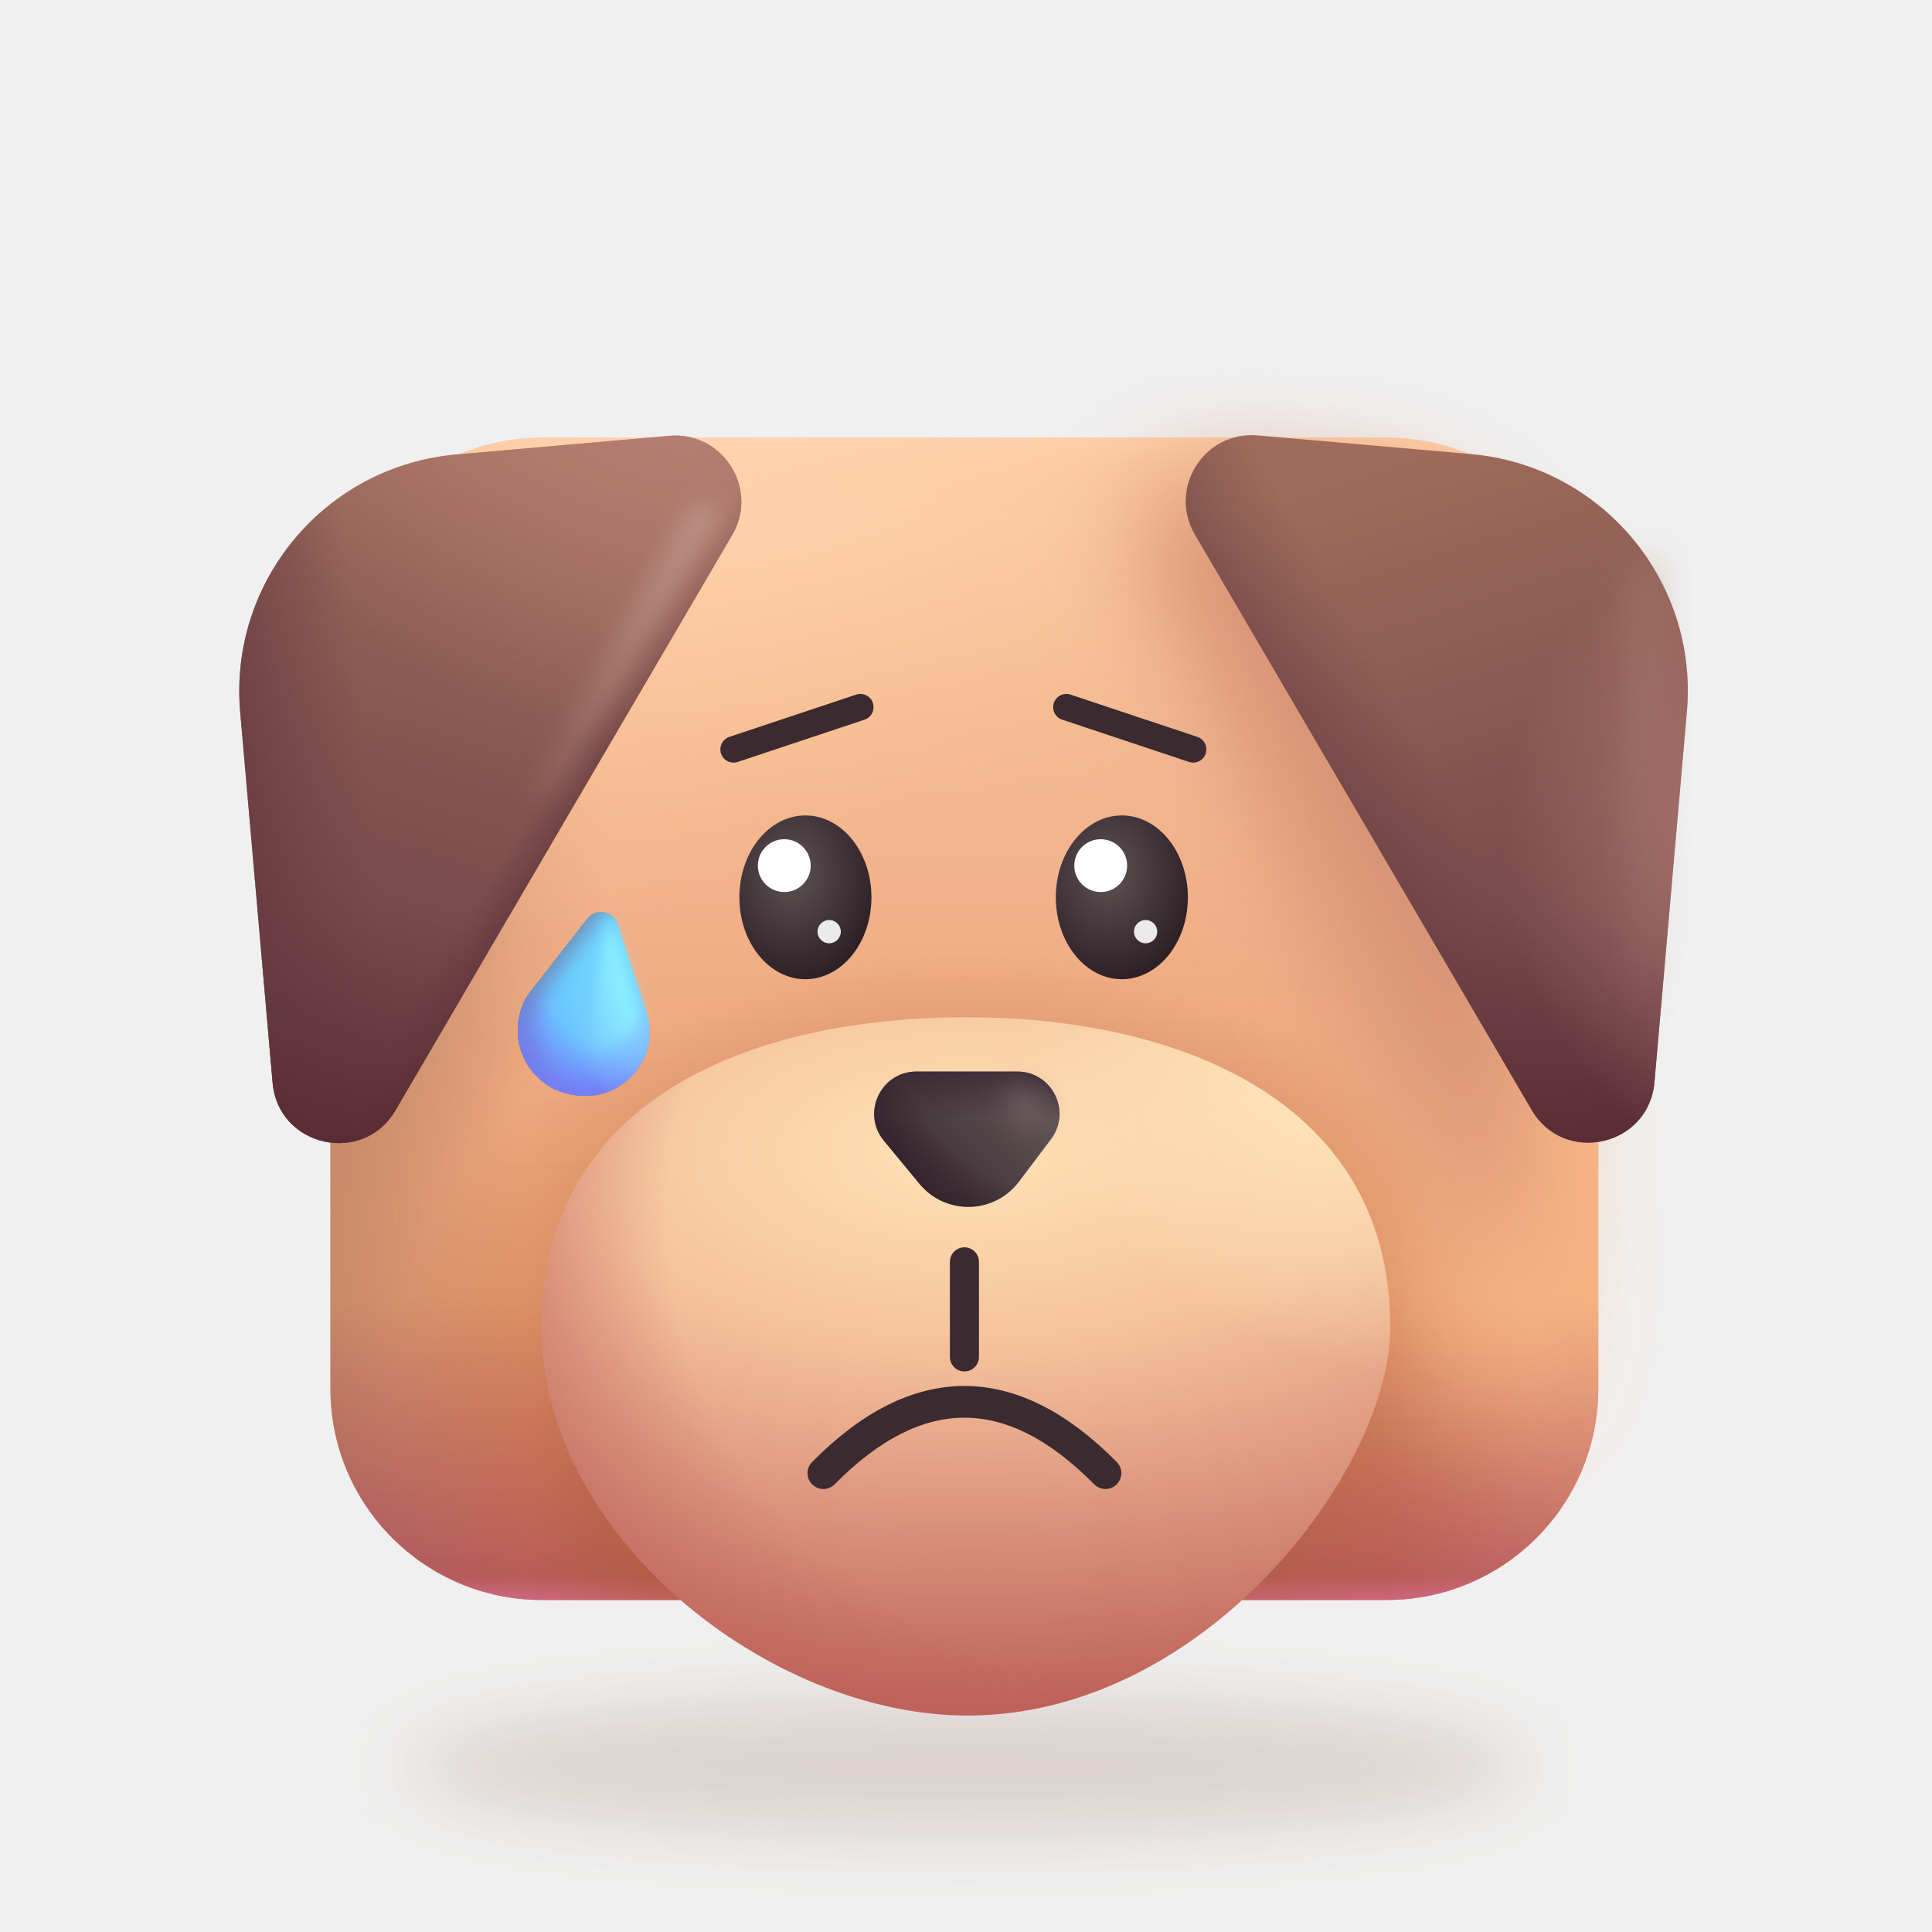
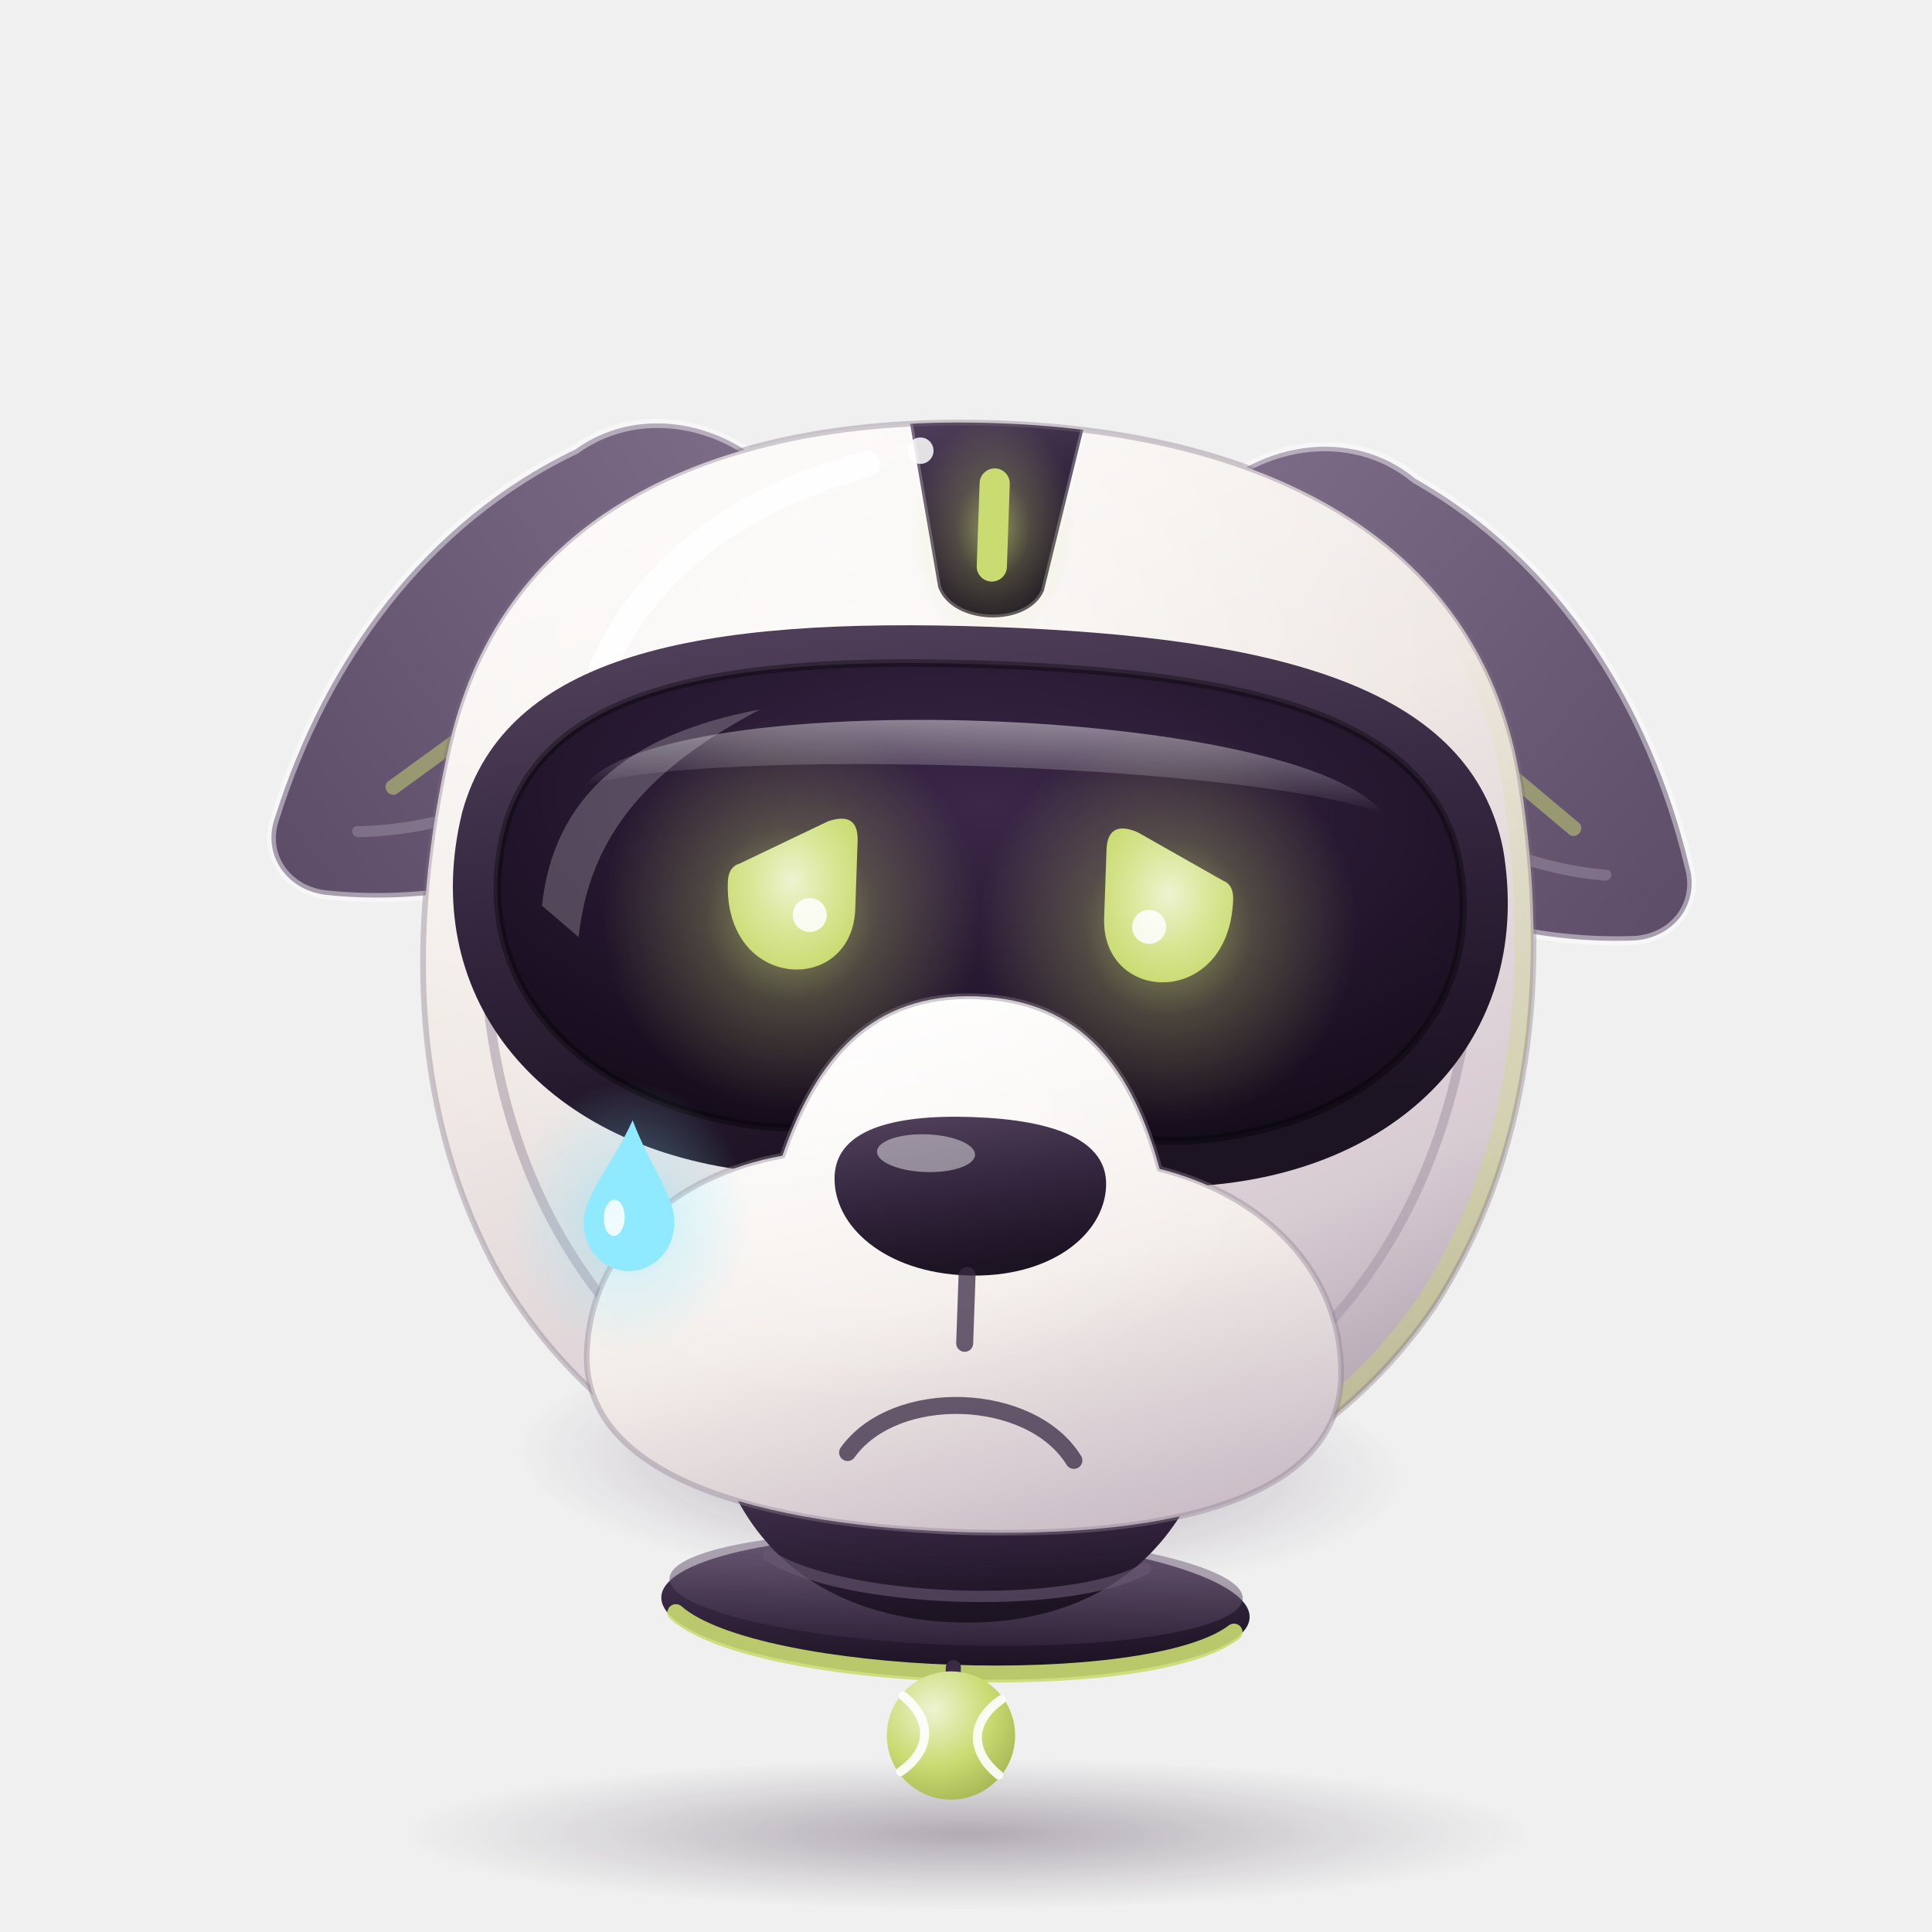
<svg xmlns="http://www.w3.org/2000/svg" width="512" height="512" viewBox="0 0 512 512" fill="none">
  <defs>
-     <filter id="d_filter0_f_28327_1654" x="22.188" y="7.819" width="7.219" height="18.156" filterUnits="userSpaceOnUse" color-interpolation-filters="sRGB">
-       <feFlood flood-opacity="0" result="BackgroundImageFix" />
-       <feBlend mode="normal" in="SourceGraphic" in2="BackgroundImageFix" result="shape" />
-       <feGaussianBlur stdDeviation="1.25" result="effect1_foregroundBlur_28327_1654" />
-     </filter>
-     <filter id="d_filter1_f_28327_1654" x="17.346" y="3.721" width="11.855" height="19.753" filterUnits="userSpaceOnUse" color-interpolation-filters="sRGB">
-       <feFlood flood-opacity="0" result="BackgroundImageFix" />
-       <feBlend mode="normal" in="SourceGraphic" in2="BackgroundImageFix" result="shape" />
-       <feGaussianBlur stdDeviation="1" result="effect1_foregroundBlur_28327_1654" />
-     </filter>
-     <filter id="d_filter2_i_28327_1654" x="12.961" y="21.906" width="6.016" height="8.094" filterUnits="userSpaceOnUse" color-interpolation-filters="sRGB">
-       <feFlood flood-opacity="0" result="BackgroundImageFix" />
-       <feBlend mode="normal" in="SourceGraphic" in2="BackgroundImageFix" result="shape" />
-       <feColorMatrix in="SourceAlpha" type="matrix" values="0 0 0 0 0 0 0 0 0 0 0 0 0 0 0 0 0 0 127 0" result="hardAlpha" />
-       <feOffset dy="-0.5" />
-       <feGaussianBlur stdDeviation="0.25" />
-       <feComposite in2="hardAlpha" operator="arithmetic" k2="-1" k3="1" />
-       <feColorMatrix type="matrix" values="0 0 0 0 0.842 0 0 0 0 0.165 0 0 0 0 0.553 0 0 0 1 0" />
-       <feBlend mode="normal" in2="shape" result="effect1_innerShadow_28327_1654" />
-     </filter>
-     <filter id="d_filter3_f_28327_1654" x="15.194" y="22.006" width="4.019" height="8.222" filterUnits="userSpaceOnUse" color-interpolation-filters="sRGB">
-       <feFlood flood-opacity="0" result="BackgroundImageFix" />
-       <feBlend mode="normal" in="SourceGraphic" in2="BackgroundImageFix" result="shape" />
-       <feGaussianBlur stdDeviation="0.2" result="effect1_foregroundBlur_28327_1654" />
-     </filter>
-     <filter id="d_filter4_f_28327_1654" x="12.863" y="21.906" width="6.211" height="3.705" filterUnits="userSpaceOnUse" color-interpolation-filters="sRGB">
-       <feFlood flood-opacity="0" result="BackgroundImageFix" />
-       <feBlend mode="normal" in="SourceGraphic" in2="BackgroundImageFix" result="shape" />
-       <feGaussianBlur stdDeviation="0.25" result="effect1_foregroundBlur_28327_1654" />
-     </filter>
-     <filter id="d_filter5_f_28327_1654" x="10.961" y="11.428" width="3.077" height="4.577" filterUnits="userSpaceOnUse" color-interpolation-filters="sRGB">
-       <feFlood flood-opacity="0" result="BackgroundImageFix" />
-       <feBlend mode="normal" in="SourceGraphic" in2="BackgroundImageFix" result="shape" />
-       <feGaussianBlur stdDeviation="0.4" result="effect1_foregroundBlur_28327_1654" />
-     </filter>
-     <filter id="d_filter6_f_28327_1654" x="12.821" y="12.063" width="0.8" height="2.393" filterUnits="userSpaceOnUse" color-interpolation-filters="sRGB">
-       <feFlood flood-opacity="0" result="BackgroundImageFix" />
-       <feBlend mode="normal" in="SourceGraphic" in2="BackgroundImageFix" result="shape" />
-       <feGaussianBlur stdDeviation="0.15" result="effect1_foregroundBlur_28327_1654" />
-     </filter>
-     <filter id="d_filter7_f_28327_1654" x="18.805" y="12.063" width="0.8" height="2.393" filterUnits="userSpaceOnUse" color-interpolation-filters="sRGB">
-       <feFlood flood-opacity="0" result="BackgroundImageFix" />
-       <feBlend mode="normal" in="SourceGraphic" in2="BackgroundImageFix" result="shape" />
-       <feGaussianBlur stdDeviation="0.15" result="effect1_foregroundBlur_28327_1654" />
-     </filter>
-     <filter id="d_filter8_f_28327_1654" x="16.317" y="16.836" width="1.591" height="1.622" filterUnits="userSpaceOnUse" color-interpolation-filters="sRGB">
-       <feFlood flood-opacity="0" result="BackgroundImageFix" />
-       <feBlend mode="normal" in="SourceGraphic" in2="BackgroundImageFix" result="shape" />
-       <feGaussianBlur stdDeviation="0.25" result="effect1_foregroundBlur_28327_1654" />
-     </filter>
-     <filter id="d_filter9_f_28327_1654" x="28.025" y="6.537" width="1.7" height="9.75" filterUnits="userSpaceOnUse" color-interpolation-filters="sRGB">
-       <feFlood flood-opacity="0" result="BackgroundImageFix" />
-       <feBlend mode="normal" in="SourceGraphic" in2="BackgroundImageFix" result="shape" />
-       <feGaussianBlur stdDeviation="0.375" result="effect1_foregroundBlur_28327_1654" />
-     </filter>
-     <filter id="d_filter10_f_28327_1654" x="7.121" y="4.918" width="4.742" height="6.271" filterUnits="userSpaceOnUse" color-interpolation-filters="sRGB">
-       <feFlood flood-opacity="0" result="BackgroundImageFix" />
-       <feBlend mode="normal" in="SourceGraphic" in2="BackgroundImageFix" result="shape" />
-       <feGaussianBlur stdDeviation="0.25" result="effect1_foregroundBlur_28327_1654" />
-     </filter>
-     <linearGradient id="d_paint0_linear_28327_1654" x1="15.969" y1="6.037" x2="15.969" y2="31.443" gradientUnits="userSpaceOnUse">
-       <stop stop-color="#F7C5A1" />
-       <stop offset="1" stop-color="#E28454" />
+     <linearGradient id="r_shell" x1="0.25" y1="0" x2="0.75" y2="1">
+       <stop offset="0" stop-color="#fbf8f6" />
+       <stop offset="0.42" stop-color="#efe8e4" />
+       <stop offset="0.78" stop-color="#d8ccd3" />
+       <stop offset="1" stop-color="#a99aa8" />
    </linearGradient>
-     <linearGradient id="d_paint1_linear_28327_1654" x1="2.844" y1="27" x2="7.656" y2="27" gradientUnits="userSpaceOnUse">
-       <stop stop-color="#BD8465" />
-       <stop offset="1" stop-color="#BD8465" stop-opacity="0" />
+     <radialGradient id="r_shellHi" cx="0.36" cy="0.22" r="0.55">
+       <stop offset="0" stop-color="#ffffff" stop-opacity="0.75" />
+       <stop offset="1" stop-color="#ffffff" stop-opacity="0" />
+     </radialGradient>
+     <linearGradient id="r_muzzle" x1="0.3" y1="0" x2="0.7" y2="1">
+       <stop offset="0" stop-color="#ffffff" />
+       <stop offset="0.55" stop-color="#f3ede9" />
+       <stop offset="1" stop-color="#c9bcc6" />
    </linearGradient>
-     <linearGradient id="d_paint2_linear_28327_1654" x1="31.781" y1="27" x2="24.156" y2="27" gradientUnits="userSpaceOnUse">
-       <stop stop-color="#FFC390" />
-       <stop offset="1" stop-color="#FFC390" stop-opacity="0" />
+     <linearGradient id="r_graph" x1="0" y1="0" x2="0.3" y2="1">
+       <stop offset="0" stop-color="#55445f" />
+       <stop offset="0.55" stop-color="#33253d" />
+       <stop offset="1" stop-color="#1c1323" />
    </linearGradient>
-     <linearGradient id="d_paint3_linear_28327_1654" x1="15.969" y1="21.287" x2="15.969" y2="31.475" gradientUnits="userSpaceOnUse">
-       <stop stop-color="#89254F" stop-opacity="0" />
-       <stop offset="1" stop-color="#98335E" />
+     <linearGradient id="r_graphHi" x1="0" y1="0" x2="0" y2="1">
+       <stop offset="0" stop-color="#8a7a94" />
+       <stop offset="1" stop-color="#3a2b44" />
    </linearGradient>
-     <linearGradient id="d_paint4_linear_28327_1654" x1="15.969" y1="26.537" x2="15.969" y2="27.319" gradientUnits="userSpaceOnUse">
-       <stop stop-color="#E273A2" stop-opacity="0" />
-       <stop offset="1" stop-color="#E273A2" />
+     <linearGradient id="r_earBack" x1="0" y1="0" x2="0" y2="1">
+       <stop offset="0" stop-color="#5e4d69" />
+       <stop offset="1" stop-color="#7d6c88" />
    </linearGradient>
-     <radialGradient id="d_paint5_radial_28327_1654" cx="0" cy="0" r="1" gradientUnits="userSpaceOnUse" gradientTransform="translate(2.03125 12.1624) rotate(76.0717) scale(8.04916 7.19335)">
-       <stop stop-color="#BD8465" />
-       <stop offset="1" stop-color="#BD8465" stop-opacity="0" />
+     <radialGradient id="r_ao">
+       <stop offset="0" stop-color="#3a2346" stop-opacity="0.35" />
+       <stop offset="1" stop-color="#3a2346" stop-opacity="0" />
    </radialGradient>
-     <radialGradient id="d_paint6_radial_28327_1654" cx="0" cy="0" r="1" gradientUnits="userSpaceOnUse" gradientTransform="translate(15.9687 23.0374) rotate(180) scale(10.8125 8.28742)">
-       <stop stop-color="#AD5C30" />
-       <stop offset="1" stop-color="#AD5C30" stop-opacity="0" />
+     <radialGradient id="r_visor" cx="0.5" cy="0.3" r="0.8">
+       <stop offset="0" stop-color="#3b2748" />
+       <stop offset="0.6" stop-color="#22152b" />
+       <stop offset="1" stop-color="#120a17" />
    </radialGradient>
-     <radialGradient id="d_paint7_radial_28327_1654" cx="0" cy="0" r="1" gradientUnits="userSpaceOnUse" gradientTransform="translate(14.8437 24.6624) rotate(87.7454) scale(7.94365 6.9459)">
-       <stop stop-color="#AD5C30" />
-       <stop offset="1" stop-color="#AD5C30" stop-opacity="0" />
+     <linearGradient id="r_shine" x1="0" y1="0" x2="0" y2="1">
+       <stop offset="0" stop-color="#ffffff" stop-opacity="0.5" />
+       <stop offset="1" stop-color="#ffffff" stop-opacity="0" />
+     </linearGradient>
+     <linearGradient id="r_rim" x1="0" y1="0.2" x2="1" y2="0.9">
+       <stop offset="0" stop-color="#cadb72" stop-opacity="0" />
+       <stop offset="0.6" stop-color="#cadb72" stop-opacity="0" />
+       <stop offset="1" stop-color="#cadb72" stop-opacity="0.9" />
+     </linearGradient>
+     <radialGradient id="r_eye" cx="0.5" cy="0.42" r="0.6">
+       <stop offset="0" stop-color="#eef3d2" />
+       <stop offset="0.5" stop-color="#dbe79a" />
+       <stop offset="1" stop-color="#cadb72" />
    </radialGradient>
-     <radialGradient id="d_paint8_radial_28327_1654" cx="0" cy="0" r="1" gradientUnits="userSpaceOnUse" gradientTransform="translate(12.4687 5) rotate(70.7479) scale(8.1942 18.8165)">
-       <stop stop-color="#FFD6B3" />
-       <stop offset="1" stop-color="#FFC390" stop-opacity="0" />
+     <radialGradient id="r_glowLime">
+       <stop offset="0" stop-color="#cadb72" stop-opacity="0.8" />
+       <stop offset="0.45" stop-color="#cadb72" stop-opacity="0.28" />
+       <stop offset="1" stop-color="#cadb72" stop-opacity="0" />
    </radialGradient>
-     <linearGradient id="d_paint9_linear_28327_1654" x1="15.171" y1="3.733" x2="15.171" y2="6.415" gradientUnits="userSpaceOnUse">
-       <stop stop-color="#FFE0C6" />
-       <stop offset="1" stop-color="#FFC390" stop-opacity="0" />
-     </linearGradient>
-     <linearGradient id="d_paint10_linear_28327_1654" x1="27.375" y1="21.723" x2="27.775" y2="4.745" gradientUnits="userSpaceOnUse">
-       <stop stop-color="#FFC390" />
-       <stop offset="1" stop-color="#FFC390" stop-opacity="0" />
-     </linearGradient>
-     <radialGradient id="d_paint11_radial_28327_1654" cx="0" cy="0" r="1" gradientUnits="userSpaceOnUse" gradientTransform="translate(16 18.5374) rotate(90) scale(11.625 24.0312)">
-       <stop stop-color="#FFE3B6" />
-       <stop offset="0.318" stop-color="#F5C19B" />
-       <stop offset="0.896" stop-color="#BE625B" />
+     <radialGradient id="r_glowPink">
+       <stop offset="0" stop-color="#ff6f91" stop-opacity="0.75" />
+       <stop offset="0.45" stop-color="#ff6f91" stop-opacity="0.25" />
+       <stop offset="1" stop-color="#ff6f91" stop-opacity="0" />
    </radialGradient>
-     <radialGradient id="d_paint12_radial_28327_1654" cx="0" cy="0" r="1" gradientUnits="userSpaceOnUse" gradientTransform="translate(18.4687 19.9749) rotate(140.599) scale(13.5883 13.9042)">
-       <stop offset="0.595" stop-color="#BE625B" stop-opacity="0" />
-       <stop offset="1" stop-color="#BE625B" />
+     <radialGradient id="r_glowAqua">
+       <stop offset="0" stop-color="#8fe9ff" stop-opacity="0.8" />
+       <stop offset="0.45" stop-color="#8fe9ff" stop-opacity="0.25" />
+       <stop offset="1" stop-color="#8fe9ff" stop-opacity="0" />
    </radialGradient>
-     <radialGradient id="d_paint13_radial_28327_1654" cx="0" cy="0" r="1" gradientUnits="userSpaceOnUse" gradientTransform="translate(23.0937 16.9749) rotate(125.776) scale(5.23845 6.83497)">
-       <stop stop-color="#FFE9BE" />
-       <stop offset="1" stop-color="#FFE9BE" stop-opacity="0" />
+     <radialGradient id="r_shadow">
+       <stop offset="0" stop-color="#2b1a33" stop-opacity="0.32" />
+       <stop offset="0.6" stop-color="#2b1a33" stop-opacity="0.12" />
+       <stop offset="1" stop-color="#2b1a33" stop-opacity="0" />
    </radialGradient>
-     <linearGradient id="d_paint14_linear_28327_1654" x1="14.219" y1="21.225" x2="14.219" y2="28.412" gradientUnits="userSpaceOnUse">
-       <stop stop-color="#B41D4E" />
-       <stop offset="1" stop-color="#C9297C" />
-     </linearGradient>
-     <linearGradient id="d_paint15_linear_28327_1654" x1="20.253" y1="29.594" x2="15.594" y2="29.693" gradientUnits="userSpaceOnUse">
-       <stop offset="0.438" stop-color="#F26D9E" />
-       <stop offset="0.948" stop-color="#EF6A9A" stop-opacity="0" />
-     </linearGradient>
-     <radialGradient id="d_paint16_radial_28327_1654" cx="0" cy="0" r="1" gradientUnits="userSpaceOnUse" gradientTransform="translate(14.2344 22.7562) rotate(48.0128) scale(1.6817 3.82046)">
-       <stop stop-color="#261317" />
-       <stop offset="0.653" stop-color="#65484A" />
-       <stop offset="1" stop-color="#3C1534" />
+     <radialGradient id="r_ball" cx="0.36" cy="0.3" r="0.8">
+       <stop offset="0" stop-color="#eef3d2" />
+       <stop offset="0.55" stop-color="#cadb72" />
+       <stop offset="1" stop-color="#a3b352" />
    </radialGradient>
-     <linearGradient id="d_paint17_linear_28327_1654" x1="12.5" y1="24.256" x2="14.345" y2="23.838" gradientUnits="userSpaceOnUse">
-       <stop stop-color="#4A3435" />
-       <stop offset="1" stop-color="#473132" stop-opacity="0" />
-     </linearGradient>
-     <radialGradient id="d_paint18_radial_28327_1654" cx="0" cy="0" r="1" gradientUnits="userSpaceOnUse" gradientTransform="translate(17.8359 22.5921) rotate(132.556) scale(1.81361 4.34755)">
-       <stop stop-color="#261317" />
-       <stop offset="0.508" stop-color="#65484A" />
-       <stop offset="0.902" stop-color="#3C1534" />
-     </radialGradient>
-     <linearGradient id="d_paint19_linear_28327_1654" x1="16.156" y1="19.522" x2="16.596" y2="21.124" gradientUnits="userSpaceOnUse">
-       <stop stop-color="#65484A" />
-       <stop offset="1" stop-color="#65484A" stop-opacity="0" />
-     </linearGradient>
-     <radialGradient id="d_paint20_radial_28327_1654" cx="0" cy="0" r="1" gradientUnits="userSpaceOnUse" gradientTransform="translate(14.75 21.1781) rotate(133.995) scale(3.77918 1.8994)">
-       <stop stop-color="#392930" />
-       <stop offset="1" stop-color="#392930" stop-opacity="0" />
-     </radialGradient>
-     <linearGradient id="d_paint21_linear_28327_1654" x1="7.609" y1="4.094" x2="2.812" y2="15.6" gradientUnits="userSpaceOnUse">
-       <stop stop-color="#9F6C5B" />
-       <stop offset="1" stop-color="#683C44" />
-     </linearGradient>
-     <linearGradient id="d_paint22_linear_28327_1654" x1="0.719" y1="11.35" x2="4.406" y2="11.35" gradientUnits="userSpaceOnUse">
-       <stop stop-color="#5F333B" />
-       <stop offset="1" stop-color="#683C44" stop-opacity="0" />
-     </linearGradient>
-     <linearGradient id="d_paint23_linear_28327_1654" x1="7.969" y1="12.537" x2="6.875" y2="11.694" gradientUnits="userSpaceOnUse">
-       <stop offset="0.208" stop-color="#5F333B" />
-       <stop offset="1" stop-color="#683C44" stop-opacity="0" />
-     </linearGradient>
-     <linearGradient id="d_paint24_linear_28327_1654" x1="3.75" y1="18.35" x2="5.062" y2="12.662" gradientUnits="userSpaceOnUse">
-       <stop stop-color="#50212A" />
-       <stop offset="1" stop-color="#683C44" stop-opacity="0" />
-     </linearGradient>
-     <radialGradient id="d_paint25_radial_28327_1654" cx="0" cy="0" r="1" gradientUnits="userSpaceOnUse" gradientTransform="translate(11.2187 0.974937) rotate(125.218) scale(9.10379 9.64599)">
-       <stop stop-color="#BF867C" />
-       <stop offset="1" stop-color="#BF867C" stop-opacity="0" />
-     </radialGradient>
-     <linearGradient id="d_paint26_linear_28327_1654" x1="24.297" y1="4.094" x2="29.094" y2="15.6" gradientUnits="userSpaceOnUse">
-       <stop stop-color="#9F6C5B" />
-       <stop offset="1" stop-color="#683C44" />
-     </linearGradient>
-     <linearGradient id="d_paint27_linear_28327_1654" x1="22.719" y1="13.537" x2="25.969" y2="11.35" gradientUnits="userSpaceOnUse">
-       <stop stop-color="#5F333B" />
-       <stop offset="1" stop-color="#683C44" stop-opacity="0" />
-     </linearGradient>
-     <linearGradient id="d_paint28_linear_28327_1654" x1="28.156" y1="18.35" x2="26.844" y2="12.662" gradientUnits="userSpaceOnUse">
-       <stop stop-color="#50212A" />
-       <stop offset="1" stop-color="#683C44" stop-opacity="0" />
-     </linearGradient>
-     <radialGradient id="d_paint29_radial_28327_1654" cx="0" cy="0" r="1" gradientUnits="userSpaceOnUse" gradientTransform="translate(32.9687 10.6624) rotate(-173.904) scale(6.47411 6.85969)">
-       <stop stop-color="#BF867C" />
-       <stop offset="1" stop-color="#BF867C" stop-opacity="0" />
-     </radialGradient>
-     <linearGradient id="d_paint30_linear_28327_1654" x1="14.202" y1="13.498" x2="11.995" y2="13.498" gradientUnits="userSpaceOnUse">
-       <stop offset="0.006" stop-color="#5F5254" />
-       <stop offset="1" stop-color="#2E2127" />
-     </linearGradient>
-     <linearGradient id="d_paint31_linear_28327_1654" x1="11.995" y1="15.092" x2="11.995" y2="14.254" gradientUnits="userSpaceOnUse">
-       <stop offset="0.006" stop-color="#34222C" />
-       <stop offset="1" stop-color="#34222C" stop-opacity="0" />
-     </linearGradient>
-     <linearGradient id="d_paint32_linear_28327_1654" x1="20.186" y1="13.498" x2="17.98" y2="13.498" gradientUnits="userSpaceOnUse">
-       <stop offset="0.006" stop-color="#5F5254" />
-       <stop offset="1" stop-color="#2E2127" />
-     </linearGradient>
-     <linearGradient id="d_paint33_linear_28327_1654" x1="17.98" y1="15.092" x2="17.98" y2="14.254" gradientUnits="userSpaceOnUse">
-       <stop offset="0.006" stop-color="#34222C" />
-       <stop offset="1" stop-color="#34222C" stop-opacity="0" />
-     </linearGradient>
-     <linearGradient id="d_paint34_linear_28327_1654" x1="17.406" y1="16.725" x2="14.469" y2="19.662" gradientUnits="userSpaceOnUse">
-       <stop offset="0.191" stop-color="#5F5254" />
-       <stop offset="1" stop-color="#2E2127" />
-     </linearGradient>
-     <radialGradient id="d_paint35_radial_28327_1654" cx="0" cy="0" r="1" gradientUnits="userSpaceOnUse" gradientTransform="translate(16.3438 17.6311) rotate(135.864) scale(2.19891 4.04729)">
-       <stop offset="0.463" stop-color="#34222C" stop-opacity="0" />
-       <stop offset="0.956" stop-color="#34222C" />
-     </radialGradient>
-     <linearGradient id="d_paint36_linear_28327_1654" x1="16.375" y1="18.147" x2="16.375" y2="16.428" gradientUnits="userSpaceOnUse">
-       <stop offset="0.147" stop-color="#34222C" stop-opacity="0" />
-       <stop offset="0.873" stop-color="#34222C" />
-     </linearGradient>
-     <linearGradient id="d_paint37_linear_28327_1654" x1="30.75" y1="8.881" x2="30.75" y2="16.381" gradientUnits="userSpaceOnUse">
-       <stop stop-color="#B3887F" />
-       <stop offset="1" stop-color="#B3887F" stop-opacity="0" />
-     </linearGradient>
-     <linearGradient id="d_paint38_linear_28327_1654" x1="11.266" y1="6.459" x2="7.391" y2="12.209" gradientUnits="userSpaceOnUse">
-       <stop stop-color="#D3B4AE" />
-       <stop offset="1" stop-color="#D3B4AE" stop-opacity="0" />
-     </linearGradient>
-     <filter id="m_shadow" x="-50%" y="-50%" width="200%" height="200%">
-       <feGaussianBlur stdDeviation="10" />
-     </filter>
-     <radialGradient id="m_blush" cx="0.5" cy="0.5" r="0.5">
-       <stop offset="0" stop-color="#FF6F7D" stop-opacity="0.75" />
-       <stop offset="1" stop-color="#FF6F7D" stop-opacity="0" />
-     </radialGradient>
-     <radialGradient id="m_eye" cx="0.4" cy="0.35" r="0.7">
-       <stop offset="0" stop-color="#5F5254" />
-       <stop offset="1" stop-color="#2A1E24" />
-     </radialGradient>
-     <filter id="drople_filter0_i_18_15832" x="5.978" y="0.983" width="22" height="28.998" filterUnits="userSpaceOnUse" color-interpolation-filters="sRGB">
-       <feFlood flood-opacity="0" result="BackgroundImageFix" />
-       <feBlend mode="normal" in="SourceGraphic" in2="BackgroundImageFix" result="shape" />
-       <feColorMatrix in="SourceAlpha" type="matrix" values="0 0 0 0 0 0 0 0 0 0 0 0 0 0 0 0 0 0 127 0" result="hardAlpha" />
-       <feOffset dx="2" dy="-1" />
-       <feGaussianBlur stdDeviation="1.5" />
-       <feComposite in2="hardAlpha" operator="arithmetic" k2="-1" k3="1" />
-       <feColorMatrix type="matrix" values="0 0 0 0 0.424 0 0 0 0 0.573 0 0 0 0 0.729 0 0 0 1 0" />
-       <feBlend mode="normal" in2="shape" result="effect1_innerShadow_18_15832" />
-     </filter>
-     <filter id="drople_filter1_f_18_15832" x="14.61" y="0.744" width="11.601" height="25.554" filterUnits="userSpaceOnUse" color-interpolation-filters="sRGB">
-       <feFlood flood-opacity="0" result="BackgroundImageFix" />
-       <feBlend mode="normal" in="SourceGraphic" in2="BackgroundImageFix" result="shape" />
-       <feGaussianBlur stdDeviation="1.125" result="effect1_foregroundBlur_18_15832" />
-     </filter>
-     <radialGradient id="drople_paint0_radial_18_15832" cx="0" cy="0" r="1" gradientUnits="userSpaceOnUse" gradientTransform="translate(21.9112 5.67573) rotate(112.428) scale(28.8219 18.0824)">
-       <stop stop-color="#7ADEFF" />
-       <stop offset="0.479" stop-color="#6CCEFF" />
-       <stop offset="1" stop-color="#6E99FF" />
-     </radialGradient>
-     <radialGradient id="drople_paint1_radial_18_15832" cx="0" cy="0" r="1" gradientUnits="userSpaceOnUse" gradientTransform="translate(19.7276 8.47318) rotate(109.959) scale(23.8856 18.213)">
-       <stop offset="0.572" stop-color="#7778FF" stop-opacity="0" />
-       <stop offset="1" stop-color="#7778FF" />
-     </radialGradient>
-     <radialGradient id="drople_paint2_radial_18_15832" cx="0" cy="0" r="1" gradientUnits="userSpaceOnUse" gradientTransform="translate(23.6992 18.8178) rotate(137.203) scale(9.86906 11.8742)">
-       <stop stop-color="#84C8FF" />
-       <stop offset="1" stop-color="#84C8FF" stop-opacity="0" />
-     </radialGradient>
-     <linearGradient id="drople_paint3_linear_18_15832" x1="21.732" y1="9.341" x2="12.569" y2="13.945" gradientUnits="userSpaceOnUse">
-       <stop offset="0.21" stop-color="#8BEFFF" />
-       <stop offset="1" stop-color="#8BEFFF" stop-opacity="0" />
-     </linearGradient>
+     <clipPath id="r_clipHead">
+       <path d="M256 96 C 330 96 386 124 398 186 C 408 238 404 286 380 326 C 352 370 306 390 256 390 C 206 390 160 370 132 326 C 108 286 104 238 114 186 C 126 124 182 96 256 96 Z" />
+     </clipPath>
+     <clipPath id="r_clipVisor">
+       <path d="M256 160 C 326 160 372 170 382 206 C 392 246 364 278 316 284 C 290 287 274 276 256 276 C 238 276 222 287 196 284 C 148 278 120 246 130 206 C 140 170 186 160 256 160 Z" />
+     </clipPath>
  </defs>
-   <ellipse cx="256" cy="468" rx="150" ry="18" fill="#7A4A2A" opacity="0.18" filter="url(#m_shadow)" />
-   <g transform="translate(32 46) scale(14)">
-     <rect x="3.969" y="5" width="24" height="22" rx="4" fill="url(#d_paint0_linear_28327_1654)" />
-     <rect x="3.969" y="5" width="24" height="22" rx="4" fill="url(#d_paint1_linear_28327_1654)" />
-     <rect x="3.969" y="5" width="24" height="22" rx="4" fill="url(#d_paint2_linear_28327_1654)" />
-     <rect x="3.969" y="5" width="24" height="22" rx="4" fill="url(#d_paint3_linear_28327_1654)" />
-     <rect x="3.969" y="5" width="24" height="22" rx="4" fill="url(#d_paint4_linear_28327_1654)" />
-     <rect x="3.969" y="5" width="24" height="22" rx="4" fill="url(#d_paint5_radial_28327_1654)" />
-     <rect x="3.969" y="5" width="24" height="22" rx="4" fill="url(#d_paint6_radial_28327_1654)" />
-     <rect x="3.969" y="5" width="24" height="22" rx="4" fill="url(#d_paint7_radial_28327_1654)" />
-     <rect x="3.969" y="5" width="24" height="22" rx="4" fill="url(#d_paint8_radial_28327_1654)" />
-     <rect x="3.969" y="5" width="24" height="22" rx="4" fill="url(#d_paint9_linear_28327_1654)" />
-     <g filter="url(#d_filter0_f_28327_1654)">
-       <path d="M24.688 10.319H26.906V22.366C26.906 22.978 26.41 23.475 25.797 23.475V23.475C25.184 23.475 24.688 22.978 24.688 22.366V10.319Z" fill="url(#d_paint10_linear_28327_1654)" fill-opacity="0.75" />
+   <ellipse cx="256" cy="486" rx="150" ry="20" fill="url(#r_shadow)" />
+   <g transform="translate(0 16) rotate(2 256 330)">
+     <g transform="translate(166 146) rotate(-128) scale(1 0.9)">
+       <path d="M -44 8 C -54 -40 -42 -92 -13 -128 C -6 -137 6 -137 12 -127 C 38 -88 52 -40 44 8 A 44 44 0 0 1 -44 8 Z" fill="url(#r_earBack)" stroke="#ffffff" stroke-width="2.5" stroke-opacity="0.45" />
+       <path d="M -24 -20 C -26 -56 -18 -88 -4 -110" fill="none" stroke="#ffffff" stroke-width="3" stroke-linecap="round" stroke-linejoin="round" opacity="0.18" />
+       <path d="M 0 -94 L 0 -40" fill="none" stroke="#cadb72" stroke-width="4" stroke-linecap="round" stroke-linejoin="round" opacity="0.5" />
    </g>
-     <g filter="url(#d_filter1_f_28327_1654)">
-       <path d="M26.219 21.475L19.472 7.515C19.054 6.65 19.729 5.655 20.688 5.725L23.026 5.894C25.535 6.076 27.408 8.28 27.183 10.786L26.219 21.475Z" fill="#D89475" />
-     </g>
-     <path d="M24.031 21.844C24.031 17.369 19.719 15.969 16.031 15.969C11.906 15.969 7.969 17.531 7.969 21.844C7.969 25.794 12.281 29.188 16.031 29.188C20.531 29.188 24.031 24.531 24.031 21.844Z" fill="url(#d_paint11_radial_28327_1654)" />
-     <path d="M24.031 21.844C24.031 17.369 19.719 15.969 16.031 15.969C11.906 15.969 7.969 17.531 7.969 21.844C7.969 25.794 12.281 29.188 16.031 29.188C20.531 29.188 24.031 24.531 24.031 21.844Z" fill="url(#d_paint12_radial_28327_1654)" />
-     <path d="M24.031 21.844C24.031 17.369 19.719 15.969 16.031 15.969C11.906 15.969 7.969 17.531 7.969 21.844C7.969 25.794 12.281 29.188 16.031 29.188C20.531 29.188 24.031 24.531 24.031 21.844Z" fill="url(#d_paint13_radial_28327_1654)" />
-     <path d="M15.97 20.6 V22.4" stroke="#3B2A2F" stroke-width="0.55" stroke-linecap="round" stroke-linejoin="round" fill="none" />
-     <path d="M13.3 24.6 Q15.97 21.9 18.64 24.6" stroke="#3B2A2F" stroke-width="0.6" stroke-linecap="round" stroke-linejoin="round" fill="none" />
-     <g transform="translate(-0.2 1.1) rotate(-5 8 5)">
-       <path d="M4.395 16.362L11.695 6.067C12.282 5.239 11.69 4.094 10.675 4.094H6.625C4.14 4.094 2.125 6.108 2.125 8.594V15.639C2.125 16.857 3.69 17.355 4.395 16.362Z" fill="url(#d_paint21_linear_28327_1654)" />
-       <path d="M4.395 16.362L11.695 6.067C12.282 5.239 11.69 4.094 10.675 4.094H6.625C4.14 4.094 2.125 6.108 2.125 8.594V15.639C2.125 16.857 3.69 17.355 4.395 16.362Z" fill="url(#d_paint22_linear_28327_1654)" />
-       <path d="M4.395 16.362L11.695 6.067C12.282 5.239 11.69 4.094 10.675 4.094H6.625C4.14 4.094 2.125 6.108 2.125 8.594V15.639C2.125 16.857 3.69 17.355 4.395 16.362Z" fill="url(#d_paint23_linear_28327_1654)" />
-       <path d="M4.395 16.362L11.695 6.067C12.282 5.239 11.69 4.094 10.675 4.094H6.625C4.14 4.094 2.125 6.108 2.125 8.594V15.639C2.125 16.857 3.69 17.355 4.395 16.362Z" fill="url(#d_paint24_linear_28327_1654)" />
-       <path d="M4.395 16.362L11.695 6.067C12.282 5.239 11.69 4.094 10.675 4.094H6.625C4.14 4.094 2.125 6.108 2.125 8.594V15.639C2.125 16.857 3.69 17.355 4.395 16.362Z" fill="url(#d_paint25_radial_28327_1654)" />
-       <g filter="url(#d_filter10_f_28327_1654)">
-         <path d="M11.281 5.475L7.703 10.631" stroke="url(#d_paint38_linear_28327_1654)" stroke-width="0.2" />
+     <g transform="matrix(-1 0 0 1 512 0)">
+       <g transform="translate(166 146) rotate(-128) scale(1 0.9)">
+         <path d="M -44 8 C -54 -40 -42 -92 -13 -128 C -6 -137 6 -137 12 -127 C 38 -88 52 -40 44 8 A 44 44 0 0 1 -44 8 Z" fill="url(#r_earBack)" stroke="#ffffff" stroke-width="2.5" stroke-opacity="0.45" />
+         <path d="M -24 -20 C -26 -56 -18 -88 -4 -110" fill="none" stroke="#ffffff" stroke-width="3" stroke-linecap="round" stroke-linejoin="round" opacity="0.18" />
+         <path d="M 0 -94 L 0 -40" fill="none" stroke="#cadb72" stroke-width="4" stroke-linecap="round" stroke-linejoin="round" opacity="0.5" />
      </g>
    </g>
-     <g transform="translate(0.2 1.1) rotate(5 24 5)">
-       <path d="M27.512 16.362L20.212 6.067C19.625 5.239 20.216 4.094 21.231 4.094H25.281C27.767 4.094 29.781 6.108 29.781 8.594V15.639C29.781 16.857 28.216 17.355 27.512 16.362Z" fill="url(#d_paint26_linear_28327_1654)" />
-       <path d="M27.512 16.362L20.212 6.067C19.625 5.239 20.216 4.094 21.231 4.094H25.281C27.767 4.094 29.781 6.108 29.781 8.594V15.639C29.781 16.857 28.216 17.355 27.512 16.362Z" fill="url(#d_paint27_linear_28327_1654)" />
-       <path d="M27.512 16.362L20.212 6.067C19.625 5.239 20.216 4.094 21.231 4.094H25.281C27.767 4.094 29.781 6.108 29.781 8.594V15.639C29.781 16.857 28.216 17.355 27.512 16.362Z" fill="url(#d_paint28_linear_28327_1654)" />
-       <path d="M27.512 16.362L20.212 6.067C19.625 5.239 20.216 4.094 21.231 4.094H25.281C27.767 4.094 29.781 6.108 29.781 8.594V15.639C29.781 16.857 28.216 17.355 27.512 16.362Z" fill="url(#d_paint29_radial_28327_1654)" />
+     <path d="M212 350 L 300 350 L 296 412 C 280 420 232 420 216 412 Z" fill="url(#r_graph)" />
+     <ellipse cx="256" cy="410" rx="78" ry="19" fill="url(#r_graph)" />
+     <ellipse cx="256" cy="405" rx="76" ry="15" fill="url(#r_graphHi)" opacity="0.55" />
+     <path d="M182 414 C 204 432 308 432 330 414" fill="none" stroke="#cadb72" stroke-width="4.5" stroke-linecap="round" stroke-linejoin="round" opacity="0.9" />
+     <path d="M190 366 C 200 402 228 414 256 414 C 284 414 312 402 322 366 Z" fill="url(#r_graph)" />
+     <path d="M206 398 C 226 410 286 410 306 398" fill="none" stroke="#6b5a75" stroke-width="3" stroke-linecap="round" stroke-linejoin="round" opacity="0.6" />
+     <path d="M256 96 C 330 96 386 124 398 186 C 408 238 404 286 380 326 C 352 370 306 390 256 390 C 206 390 160 370 132 326 C 108 286 104 238 114 186 C 126 124 182 96 256 96 Z" fill="url(#r_shell)" />
+     <path d="M256 96 C 330 96 386 124 398 186 C 408 238 404 286 380 326 C 352 370 306 390 256 390 C 206 390 160 370 132 326 C 108 286 104 238 114 186 C 126 124 182 96 256 96 Z" fill="url(#r_shellHi)" opacity="0.9" />
+     <g clip-path="url(#r_clipHead)">
+       <path d="M232 92 L280 92 L270 140 C 266 150 246 150 242 140 Z" fill="url(#r_graph)" />
+       <path d="M232 92 L280 92 L270 140 C 266 150 246 150 242 140 Z" fill="none" stroke="#ffffff" stroke-width="1.5" stroke-linecap="round" stroke-linejoin="round" opacity="0.25" />
+       <path d="M126 250 C 132 300 156 338 196 362" fill="none" stroke="#a495a4" stroke-width="2.5" stroke-linecap="round" stroke-linejoin="round" opacity="0.55" />
+       <path d="M386 250 C 380 300 356 338 316 362" fill="none" stroke="#a495a4" stroke-width="2.5" stroke-linecap="round" stroke-linejoin="round" opacity="0.55" />
+       <path d="M256 96 C 330 96 386 124 398 186 C 408 238 404 286 380 326 C 352 370 306 390 256 390 C 206 390 160 370 132 326 C 108 286 104 238 114 186 C 126 124 182 96 256 96 Z" fill="none" stroke="url(#r_rim)" stroke-width="10" stroke-linecap="round" stroke-linejoin="round" opacity="0.6" />
    </g>
-     <ellipse cx="12.96" cy="13.7" rx="1.25" ry="1.55" fill="url(#m_eye)" />
-     <circle cx="12.56" cy="13.1" r="0.5" fill="#fff" />
-     <circle cx="13.41" cy="14.35" r="0.22" fill="#fff" opacity="0.9" />
-     <ellipse cx="18.95" cy="13.7" rx="1.25" ry="1.55" fill="url(#m_eye)" />
-     <circle cx="18.55" cy="13.1" r="0.5" fill="#fff" />
-     <circle cx="19.4" cy="14.35" r="0.22" fill="#fff" opacity="0.9" />
-     <path d="M11.6 10.9 L14.0 10.1" stroke="#3B2A2F" stroke-width="0.5" stroke-linecap="round" stroke-linejoin="round" fill="none" />
-     <path d="M20.3 10.9 L17.9 10.1" stroke="#3B2A2F" stroke-width="0.5" stroke-linecap="round" stroke-linejoin="round" fill="none" />
-     <path d="M16.97 16.998H15.063C14.386 16.998 14.015 17.787 14.447 18.308L15.121 19.124C15.615 19.721 16.538 19.701 17.004 19.081L17.609 18.28C18.006 17.753 17.63 16.998 16.97 16.998Z" fill="url(#d_paint34_linear_28327_1654)" />
-     <path d="M16.97 16.998H15.063C14.386 16.998 14.015 17.787 14.447 18.308L15.121 19.124C15.615 19.721 16.538 19.701 17.004 19.081L17.609 18.28C18.006 17.753 17.63 16.998 16.97 16.998Z" fill="url(#d_paint35_radial_28327_1654)" />
-     <path d="M16.97 16.998H15.063C14.386 16.998 14.015 17.787 14.447 18.308L15.121 19.124C15.615 19.721 16.538 19.701 17.004 19.081L17.609 18.28C18.006 17.753 17.63 16.998 16.97 16.998Z" fill="url(#d_paint36_linear_28327_1654)" />
-     <g filter="url(#d_filter8_f_28327_1654)">
-       <ellipse cx="17.112" cy="17.647" rx="0.216" ry="0.37" transform="rotate(-41.9976 17.1119 17.6469)" fill="#786366" />
+     <path d="M256 96 C 330 96 386 124 398 186 C 408 238 404 286 380 326 C 352 370 306 390 256 390 C 206 390 160 370 132 326 C 108 286 104 238 114 186 C 126 124 182 96 256 96 Z" fill="none" stroke="#7d6c80" stroke-width="1.5" stroke-linecap="round" stroke-linejoin="round" opacity="0.35" />
+     <path d="M150 178 C 156 146 182 120 222 108" fill="none" stroke="#ffffff" stroke-width="7" stroke-linecap="round" stroke-linejoin="round" opacity="0.85" />
+     <circle cx="236" cy="104" r="3.5" fill="#ffffff" opacity="0.85" />
+     <ellipse cx="256" cy="124" rx="22" ry="30" fill="url(#r_glowLime)" opacity="0.8" />
+     <rect x="252" y="108" width="8" height="30" rx="4" fill="#cadb72" opacity="1" />
+     <path d="M256 150 C 334 150 384 162 394 204 C 404 252 372 290 318 296 C 290 299 274 288 256 288 C 238 288 222 299 194 296 C 140 290 108 252 118 204 C 128 162 178 150 256 150 Z" fill="url(#r_graph)" />
+     <path d="M256 160 C 326 160 372 170 382 206 C 392 246 364 278 316 284 C 290 287 274 276 256 276 C 238 276 222 287 196 284 C 148 278 120 246 130 206 C 140 170 186 160 256 160 Z" fill="url(#r_visor)" />
+     <g clip-path="url(#r_clipVisor)">
+       <ellipse cx="206" cy="228" rx="50" ry="52" fill="url(#r_glowLime)" opacity="0.85" />
+       <path d="M189 220 C 189 249 223 249 223 226 L 223 208 Q 223 200 215 203 L 192 215 Q 189 216 189 220 Z" fill="url(#r_eye)" stroke-linejoin="round" />
+       <circle cx="211" cy="228" r="4.5" fill="#ffffff" opacity="0.85" />
+       <ellipse cx="306" cy="228" rx="50" ry="52" fill="url(#r_glowLime)" opacity="0.85" />
+       <path d="M323 220 C 323 249 289 249 289 226 L 289 208 Q 289 200 297 203 L 320 215 Q 323 216 323 220 Z" fill="url(#r_eye)" stroke-linejoin="round" />
+       <circle cx="301" cy="228" r="4.5" fill="#ffffff" opacity="0.85" />
+       <path d="M150 196 C 170 168 340 168 362 196 C 330 184 182 184 150 196 Z" fill="url(#r_shine)" opacity="0.9" />
+       <path d="M140 228 C 142 200 160 182 196 174 C 168 190 152 208 150 236 Z" fill="#ffffff" opacity="0.22" />
    </g>
-     <g filter="url(#d_filter9_f_28327_1654)">
-       <path d="M28.875 7.287V15.537" stroke="url(#d_paint37_linear_28327_1654)" stroke-width="0.2" />
-     </g>
-   </g>
-   <g transform="translate(128 238) scale(1.75) rotate(10 16 16)">
-     <g filter="url(#drople_filter0_i_18_15832)">
-       <path d="M18.247 3.371C17.257 1.521 14.585 1.521 13.605 3.371L7.332 15.171C3.49 21.751 8.282 29.981 15.946 29.981H16.156C23.71 29.981 28.422 21.881 24.65 15.401L18.247 3.371Z" fill="url(#drople_paint0_radial_18_15832)" />
-     </g>
-     <path d="M18.247 3.371C17.257 1.521 14.585 1.521 13.605 3.371L7.332 15.171C3.49 21.751 8.282 29.981 15.946 29.981H16.156C23.71 29.981 28.422 21.881 24.65 15.401L18.247 3.371Z" fill="url(#drople_paint1_radial_18_15832)" />
-     <path d="M18.247 3.371C17.257 1.521 14.585 1.521 13.605 3.371L7.332 15.171C3.49 21.751 8.282 29.981 15.946 29.981H16.156C23.71 29.981 28.422 21.881 24.65 15.401L18.247 3.371Z" fill="url(#drople_paint2_radial_18_15832)" />
-     <g filter="url(#drople_filter1_f_18_15832)">
-       <path d="M23.46 14.917L16.86 2.994V24.048L22.311 20.092C23.946 18.905 24.439 16.685 23.46 14.917Z" fill="url(#drople_paint3_linear_18_15832)" />
-     </g>
+     <path d="M256 160 C 326 160 372 170 382 206 C 392 246 364 278 316 284 C 290 287 274 276 256 276 C 238 276 222 287 196 284 C 148 278 120 246 130 206 C 140 170 186 160 256 160 Z" fill="none" stroke="#000000" stroke-width="2" stroke-linecap="round" stroke-linejoin="round" opacity="0.35" />
+     <ellipse cx="256" cy="372" rx="118" ry="34" fill="url(#r_ao)" />
+     <path d="M256 248 C 284 248 298 266 306 292 C 334 298 356 318 356 346 C 356 376 316 390 256 390 C 196 390 156 376 156 346 C 156 318 178 298 206 292 C 214 266 228 248 256 248 Z" fill="url(#r_muzzle)" />
+     <path d="M256 248 C 284 248 298 266 306 292 C 334 298 356 318 356 346 C 356 376 316 390 256 390 C 196 390 156 376 156 346 C 156 318 178 298 206 292 C 214 266 228 248 256 248 Z" fill="url(#r_shellHi)" opacity="0.6" />
+     <path d="M256 248 C 284 248 298 266 306 292 C 334 298 356 318 356 346 C 356 376 316 390 256 390 C 196 390 156 376 156 346 C 156 318 178 298 206 292 C 214 266 228 248 256 248 Z" fill="none" stroke="#8f8090" stroke-width="1.5" stroke-linecap="round" stroke-linejoin="round" opacity="0.4" />
+     <path d="M256 322 C 234 322 220 310 220 297 C 220 285 234 280 256 280 C 278 280 292 285 292 297 C 292 310 278 322 256 322 Z" fill="url(#r_graph)" />
+     <ellipse cx="244" cy="290" rx="13" ry="5" fill="#ffffff" opacity="0.45" />
+     <path d="M256 322 L256 340 M226 370 C 238 352 274 352 286 370" fill="none" stroke="#3a2b44" stroke-width="4.5" stroke-linecap="round" stroke-linejoin="round" opacity="0.75" />
+     <ellipse cx="166" cy="310" rx="32" ry="36" fill="url(#r_glowAqua)" />
+     <path d="M166 284 C 171.0 296.0 178.0 304 178.0 311.0 C 178.0 319.0 172.0 324 166 324 C 160.0 324 154.0 319.0 154.0 311.0 C 154.0 304 161.0 296.0 166 284 Z" fill="#8fe9ff" />
+     <ellipse cx="162.0" cy="310.0" rx="2.8" ry="4.8" fill="#ffffff" opacity="0.85" />
+     <path d="M256 426 L256 430" fill="none" stroke="#3a2b44" stroke-width="4" stroke-linecap="round" stroke-linejoin="round" />
+     <circle cx="256" cy="444" r="17" fill="url(#r_ball)" />
+     <path d="M243 434 C 251 440 251 448 243 454" fill="none" stroke="#ffffff" stroke-width="2.4" stroke-linecap="round" stroke-linejoin="round" opacity="0.9" />
+     <path d="M269 434 C 261 440 261 448 269 454" fill="none" stroke="#ffffff" stroke-width="2.4" stroke-linecap="round" stroke-linejoin="round" opacity="0.9" />
  </g>
</svg>
